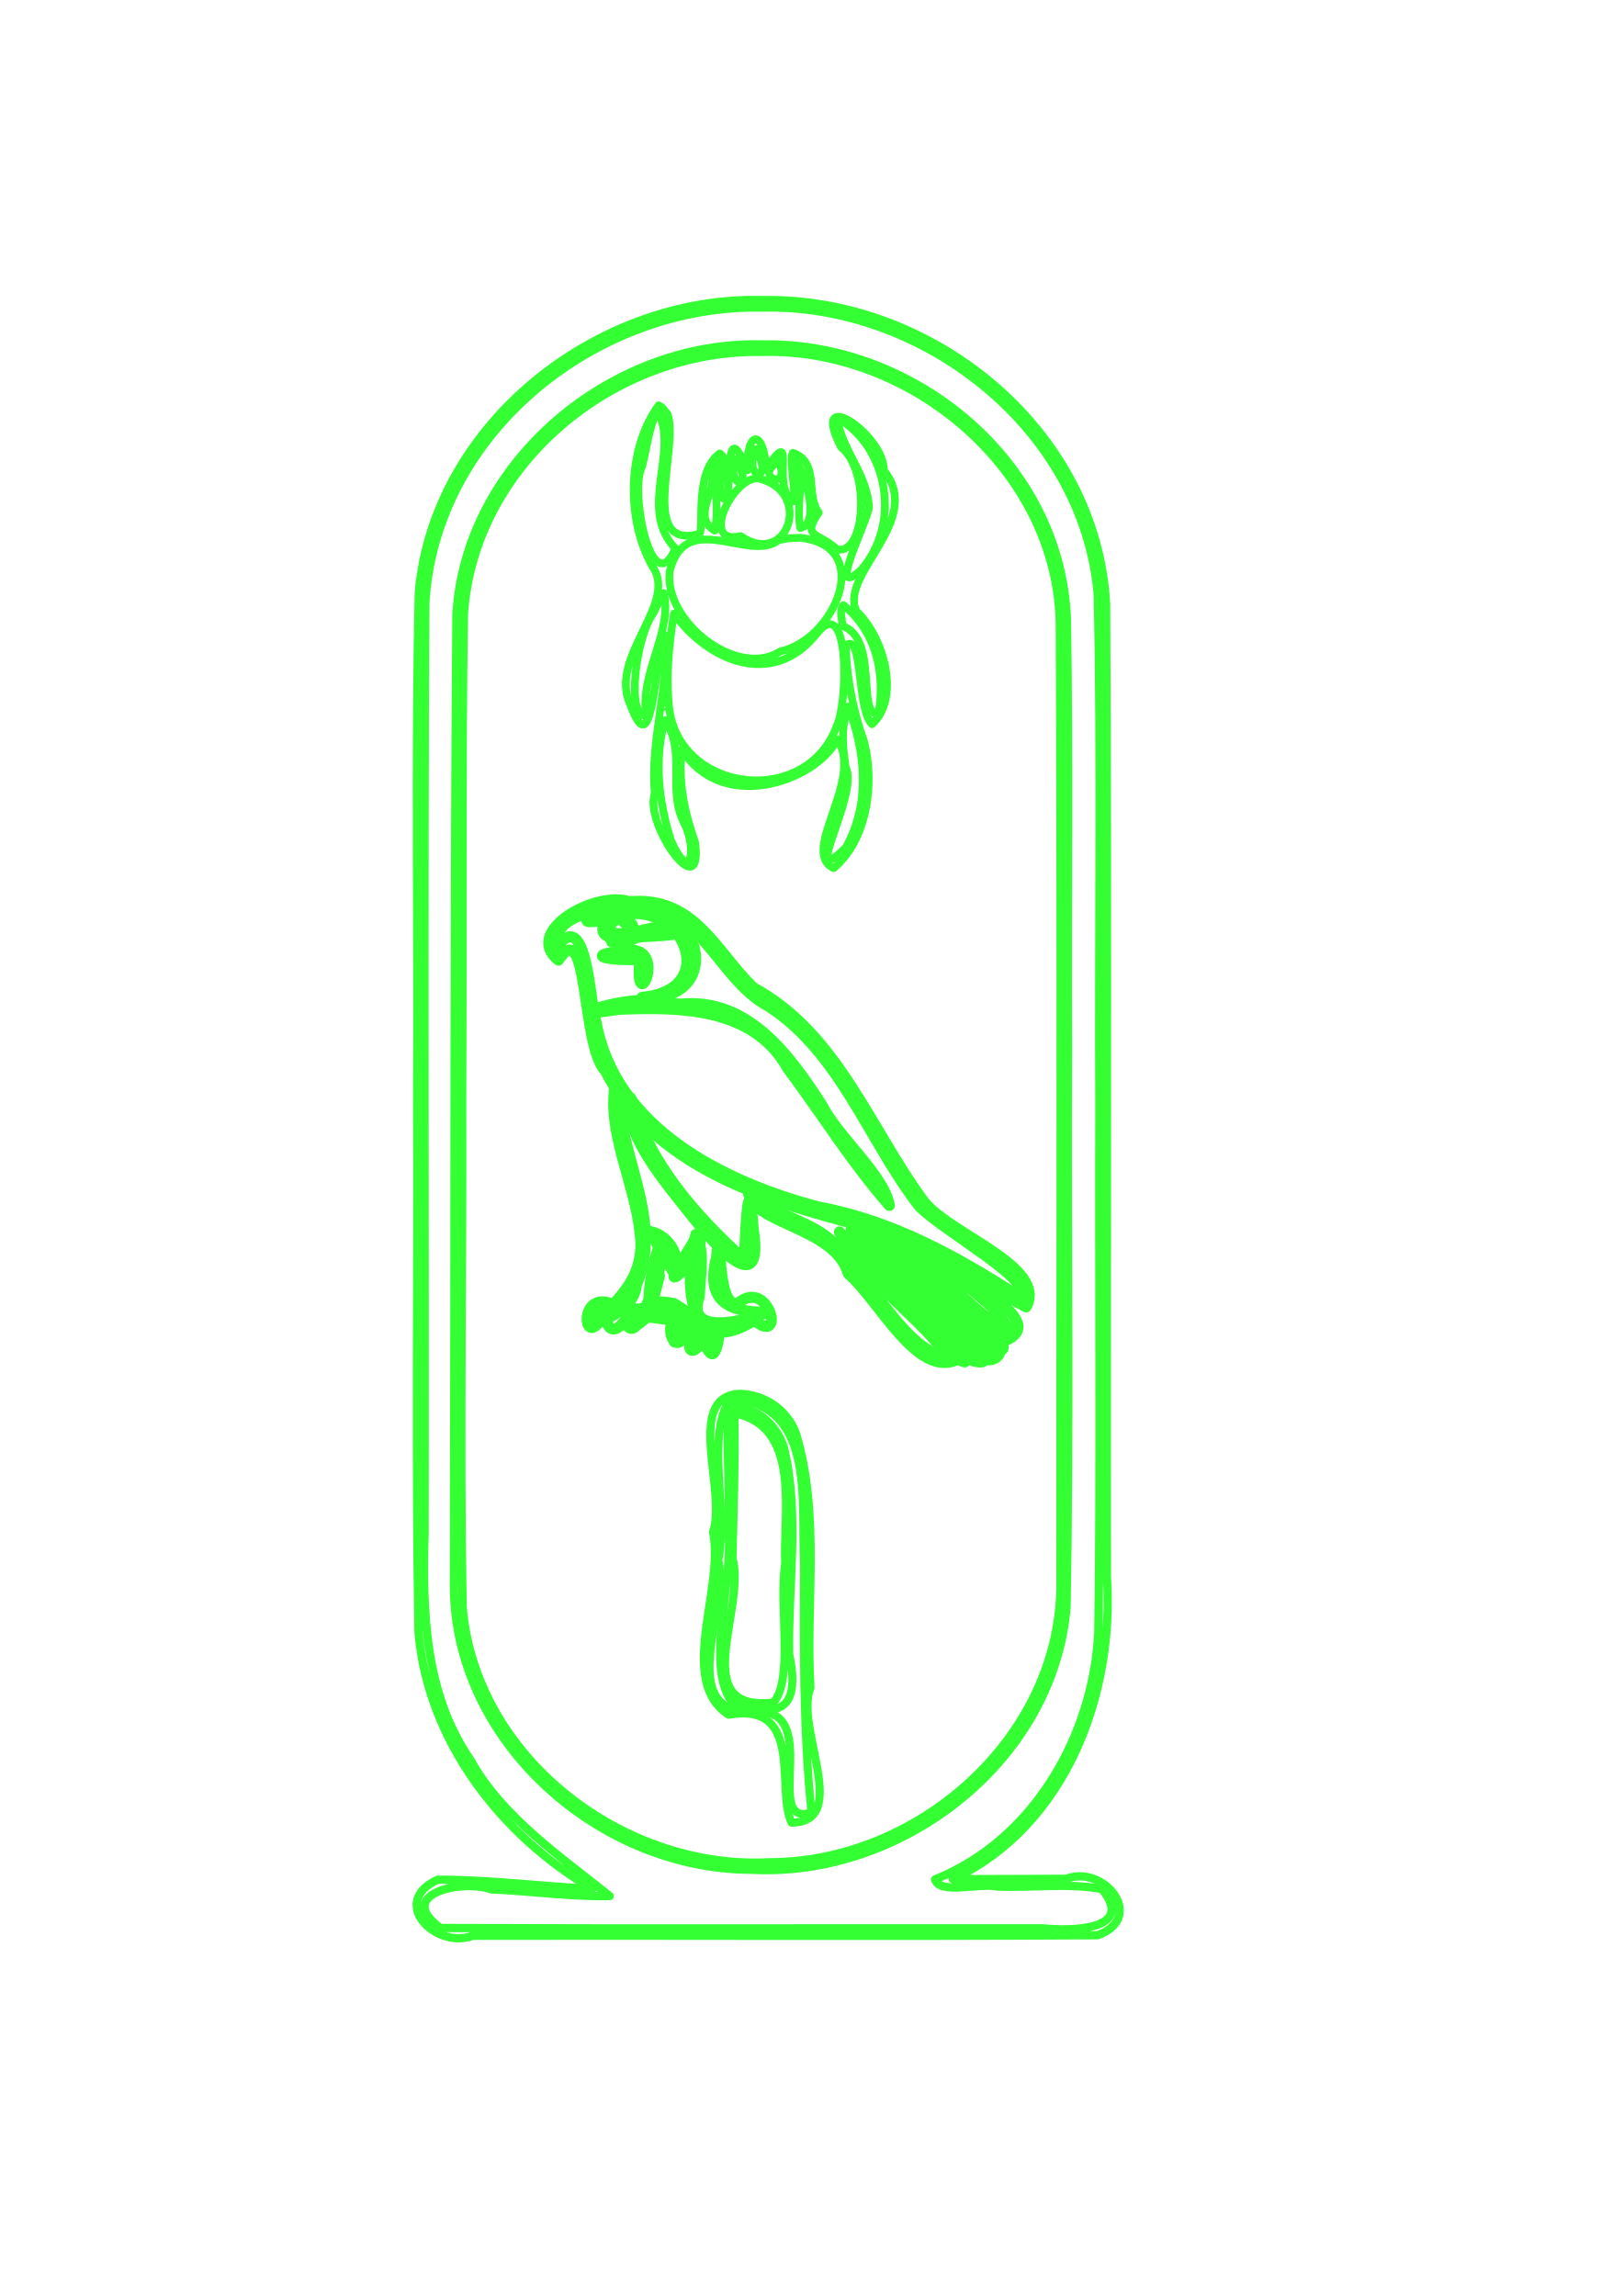
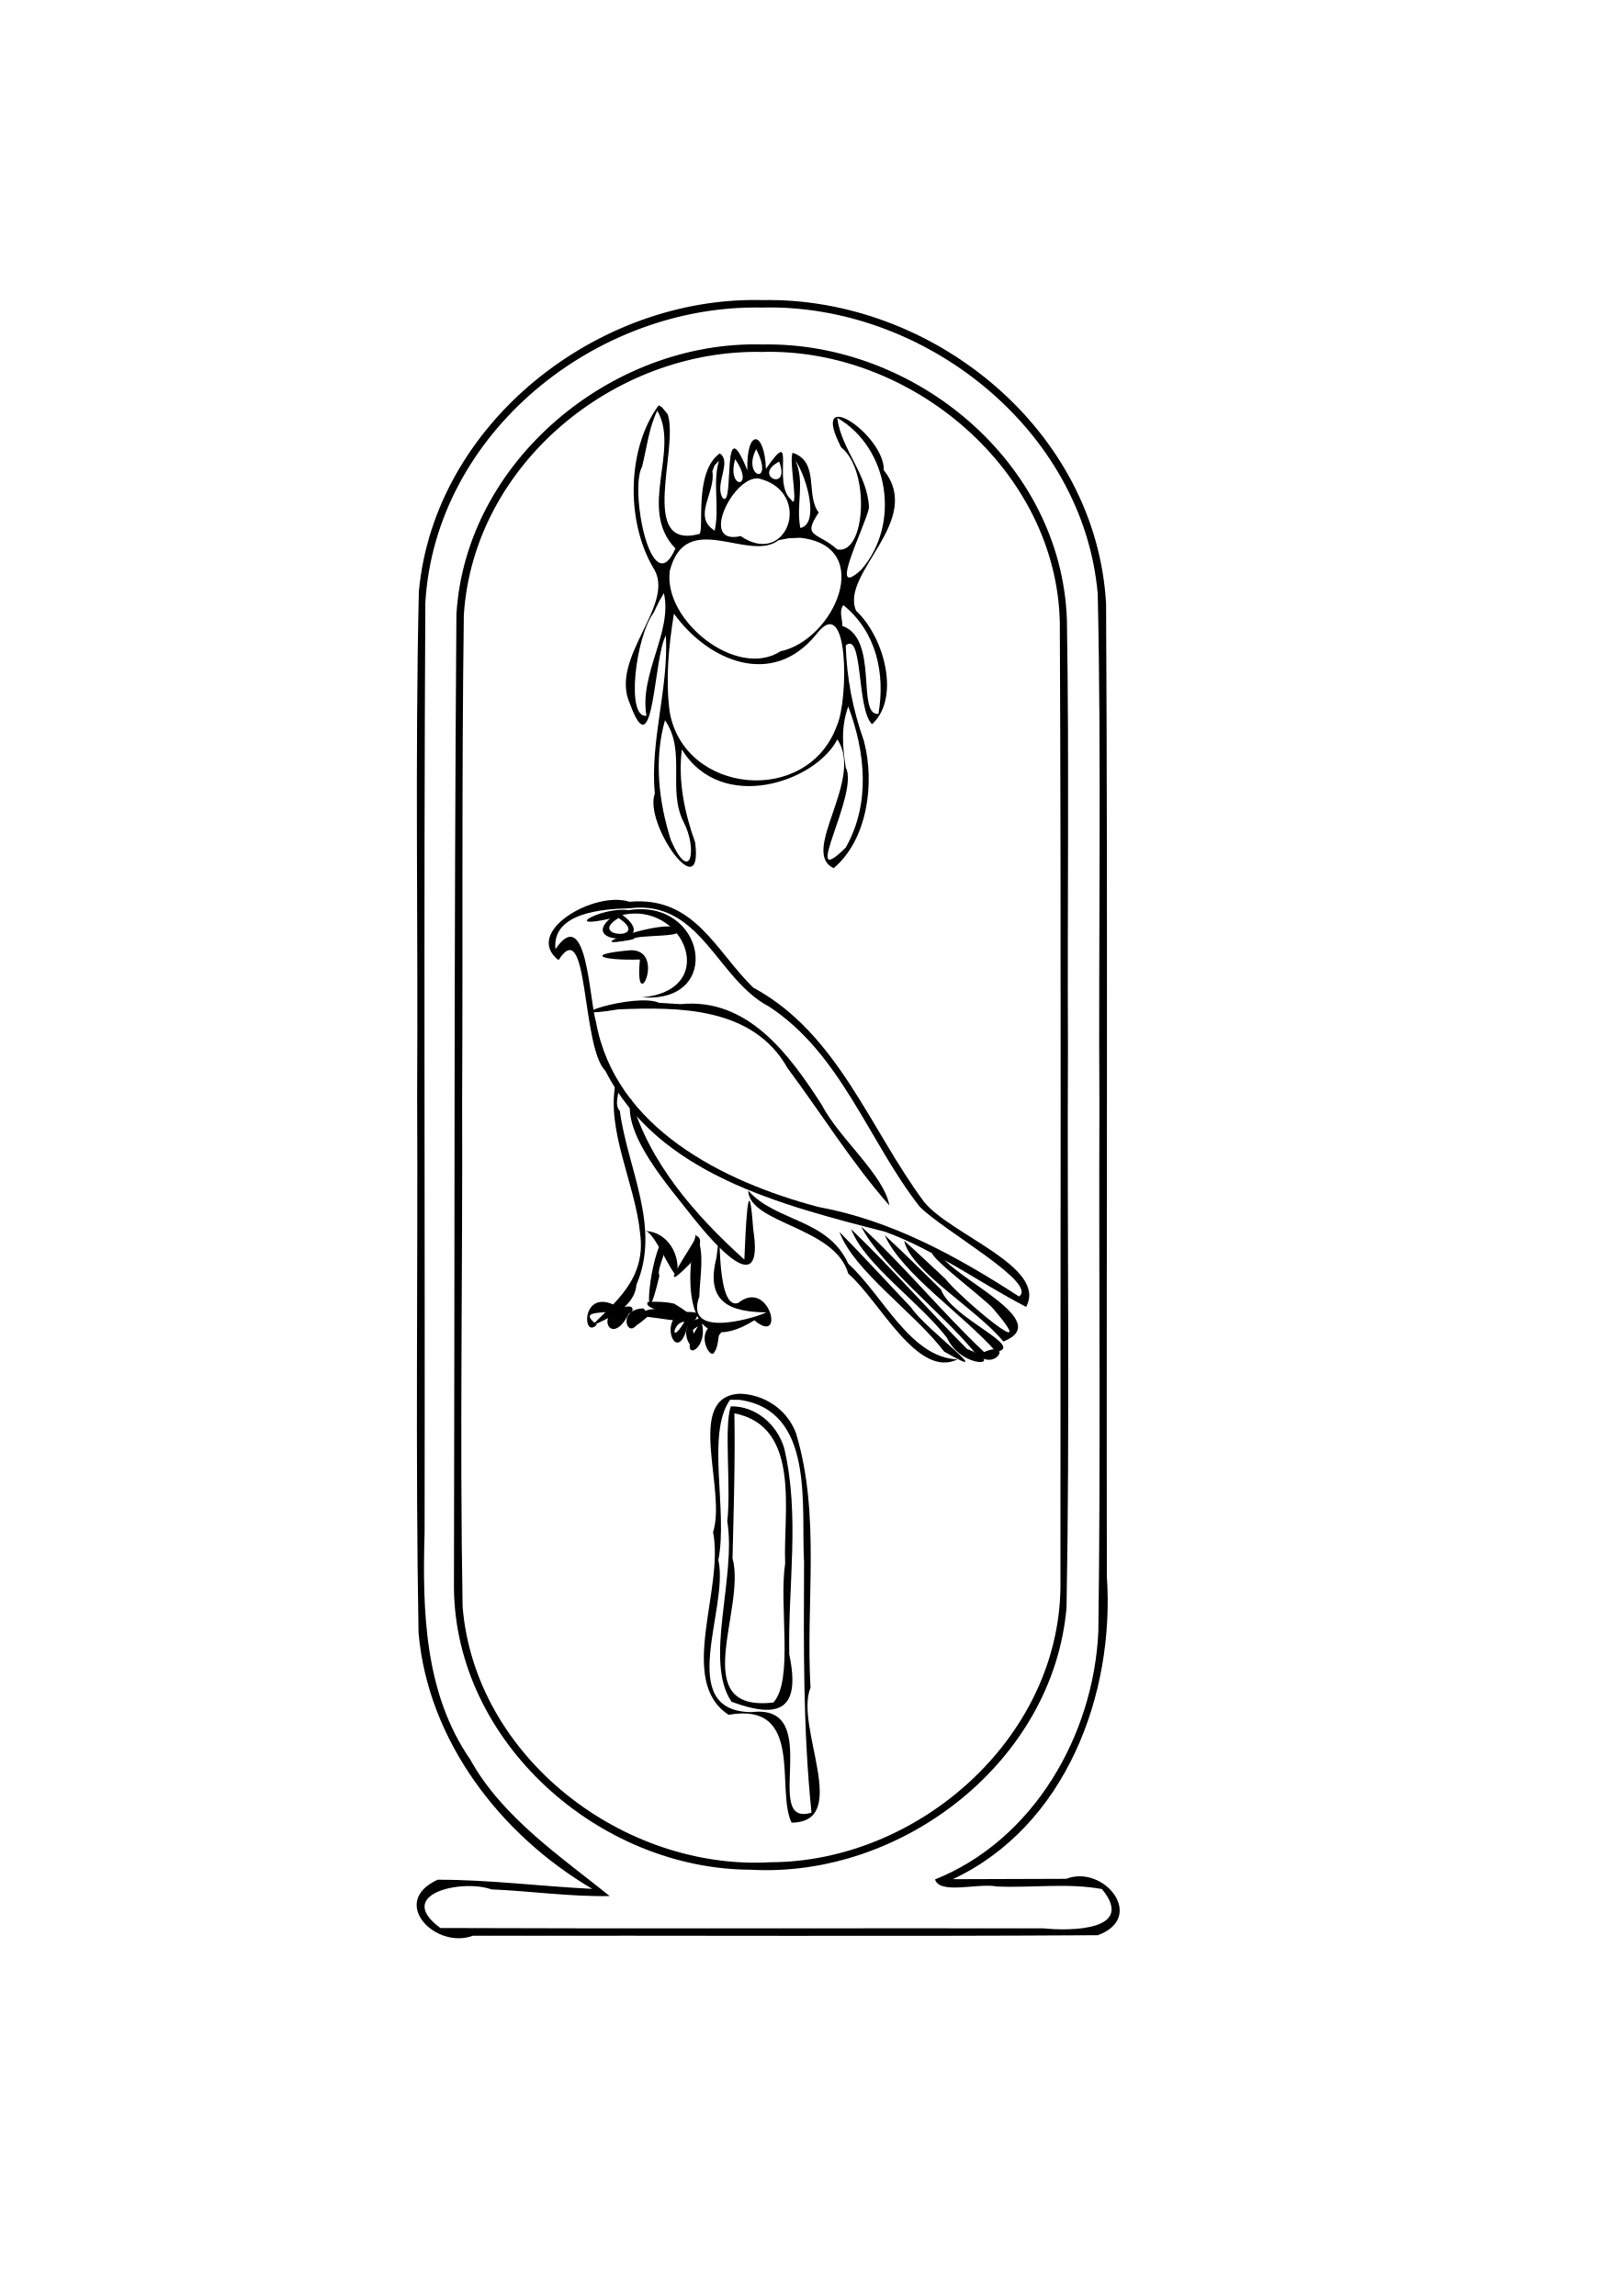
<svg xmlns="http://www.w3.org/2000/svg" width="210mm" height="297mm" viewBox="0 0 210 297" version="1.1" id="svg1" xml:space="preserve">
  <defs id="defs1" />
  <g id="layer2" transform="translate(1.870887,-8.231901)">
    <g id="g2" transform="matrix(1.06992,0,0,1.06992,-10.80841,-4.280009)">
-       <path style="baseline-shift:baseline;display:inline;overflow:visible;opacity:1;vector-effect:none;stroke-linecap:square;stroke-linejoin:round;enable-background:accumulate;stop-color:#000000;stop-opacity:1;fill:none;stroke:#33ff33;stroke-width:1" d="M 100.471,53.34 C 82.277,52.857 64.637,67.456 63.526,85.967 63.229,125.201 63.328,164.446 63.227,203.683 c 0.179,18.715 17.588,34.011 35.878,34.063 18.279,1.034 36.587,-13.074 38.174,-31.715 0.411,-22.557 0.062,-45.139 0.172,-67.706 -0.083,-17.199 0.156,-34.63 -0.127,-51.685 C 136.666,67.646 119.016,52.985 100.471,53.34 Z m 0,0.902 c 18.053,-0.511 35.671,14.323 35.996,32.818 0.179,38.74 0.062,77.743 0.075,116.583 -0.24,18.251 -17.21,33.152 -35.059,33.201 -17.803,1.008 -35.719,-12.702 -37.209,-30.896 -0.356,-20.374 0.019,-40.77 -0.057,-61.152 0.101,-19.586 -0.061,-39.18 0.206,-58.762 C 65.592,67.84 82.617,53.888 100.471,54.242 Z" id="path5" />
-       <path style="baseline-shift:baseline;display:inline;overflow:visible;opacity:1;vector-effect:none;stroke-linecap:square;stroke-linejoin:round;enable-background:accumulate;stop-color:#000000;stop-opacity:1;fill:none;stroke:#33ff33;stroke-width:1" d="m 100.463,47.975 c -19.937,-0.489 -39.617,14.938 -41.478,35.25 -0.467,20.234 -0.081,40.497 -0.207,60.743 0.106,21.696 -0.216,43.405 0.168,65.092 1.116,13.076 9.911,24.487 21.002,31.001 -6.228,-0.3 -12.472,-1.117 -18.69,-1.104 -5.897,2.694 -0.276,8.449 4.241,6.776 25.165,-0.044 50.501,0.089 75.559,-0.066 5.893,-2.172 0.742,-8.585 -3.819,-6.82 -4.569,0.015 -9.138,0.03 -13.707,0.045 13.628,-6.387 19.6,-22.321 18.619,-36.62 -0.061,-39.185 0.123,-78.375 -0.093,-117.556 -1.157,-21.097 -20.993,-37.152 -41.594,-36.74 z m 0,0.902 c 19.56,-0.494 38.846,14.679 40.586,34.619 0.459,20.654 0.079,41.336 0.203,62.002 -0.079,21.149 0.163,42.305 -0.128,63.449 -0.572,12.528 -7.809,25.185 -19.741,29.974 0.577,1.867 5.219,0.403 7.465,0.853 4.227,0.186 8.56,-0.452 12.712,0.31 4.136,5.035 -3.79,5.097 -7.094,4.749 -24.292,-0.027 -48.586,0.053 -72.876,-0.04 -5.63,-4.129 2.599,-5.936 6.162,-4.671 4.757,0.207 9.594,0.901 14.303,0.81 -5.661,-4.582 -12.984,-9.485 -16.84,-16.48 -5.579,-8.068 -5.804,-18.049 -5.536,-27.471 0.06,-37.466 -0.12,-74.937 0.09,-112.399 1.199,-20.55 20.656,-36.105 40.695,-35.705 z" id="path8" />
+       <path style="baseline-shift:baseline;display:inline;overflow:visible;opacity:1;vector-effect:none;stroke-linecap:square;stroke-linejoin:round;enable-background:accumulate;stop-color:#000000;stop-opacity:1" d="M 100.471,53.34 C 82.277,52.857 64.637,67.456 63.526,85.967 63.229,125.201 63.328,164.446 63.227,203.683 c 0.179,18.715 17.588,34.011 35.878,34.063 18.279,1.034 36.587,-13.074 38.174,-31.715 0.411,-22.557 0.062,-45.139 0.172,-67.706 -0.083,-17.199 0.156,-34.63 -0.127,-51.685 C 136.666,67.646 119.016,52.985 100.471,53.34 Z m 0,0.902 c 18.053,-0.511 35.671,14.323 35.996,32.818 0.179,38.74 0.062,77.743 0.075,116.583 -0.24,18.251 -17.21,33.152 -35.059,33.201 -17.803,1.008 -35.719,-12.702 -37.209,-30.896 -0.356,-20.374 0.019,-40.77 -0.057,-61.152 0.101,-19.586 -0.061,-39.18 0.206,-58.762 C 65.592,67.84 82.617,53.888 100.471,54.242 Z" id="path5" />
+       <path style="baseline-shift:baseline;display:inline;overflow:visible;opacity:1;vector-effect:none;stroke-linecap:square;stroke-linejoin:round;enable-background:accumulate;stop-color:#000000;stop-opacity:1" d="m 100.463,47.975 c -19.937,-0.489 -39.617,14.938 -41.478,35.25 -0.467,20.234 -0.081,40.497 -0.207,60.743 0.106,21.696 -0.216,43.405 0.168,65.092 1.116,13.076 9.911,24.487 21.002,31.001 -6.228,-0.3 -12.472,-1.117 -18.69,-1.104 -5.897,2.694 -0.276,8.449 4.241,6.776 25.165,-0.044 50.501,0.089 75.559,-0.066 5.893,-2.172 0.742,-8.585 -3.819,-6.82 -4.569,0.015 -9.138,0.03 -13.707,0.045 13.628,-6.387 19.6,-22.321 18.619,-36.62 -0.061,-39.185 0.123,-78.375 -0.093,-117.556 -1.157,-21.097 -20.993,-37.152 -41.594,-36.74 z m 0,0.902 c 19.56,-0.494 38.846,14.679 40.586,34.619 0.459,20.654 0.079,41.336 0.203,62.002 -0.079,21.149 0.163,42.305 -0.128,63.449 -0.572,12.528 -7.809,25.185 -19.741,29.974 0.577,1.867 5.219,0.403 7.465,0.853 4.227,0.186 8.56,-0.452 12.712,0.31 4.136,5.035 -3.79,5.097 -7.094,4.749 -24.292,-0.027 -48.586,0.053 -72.876,-0.04 -5.63,-4.129 2.599,-5.936 6.162,-4.671 4.757,0.207 9.594,0.901 14.303,0.81 -5.661,-4.582 -12.984,-9.485 -16.84,-16.48 -5.579,-8.068 -5.804,-18.049 -5.536,-27.471 0.06,-37.466 -0.12,-74.937 0.09,-112.399 1.199,-20.55 20.656,-36.105 40.695,-35.705 z" id="path8" />
    </g>
    <g id="g35" transform="rotate(90,117.889,122.8905)" style="stroke-width:0.7;stroke-dasharray:none">
      <g id="g41" style="stroke-width:0.7;stroke-dasharray:none" />
      <g id="g1" transform="rotate(-90,115.6928,171.2861)" style="stroke-width:0.7;stroke-dasharray:none">
-         <path style="baseline-shift:baseline;display:inline;overflow:visible;opacity:1;vector-effect:none;stroke-linecap:round;stroke-linejoin:round;paint-order:stroke fill markers;enable-background:accumulate;stop-color:#000000;stop-opacity:1;fill:none;stroke:#33ff33;stroke-width:1" d="m 129.516,111.254 c -4.016,5.448 -4.311,14.74 -0.76,20.916 3.255,4.749 -5.756,11.641 -2.933,17.742 3.115,8.574 3.015,-6.199 4.631,-8.889 0.355,6.956 -2.063,13.53 -1.438,20.47 -1.447,3.853 6.285,14.772 5.222,6.319 -1.386,-3.908 -2.222,-7.889 -1.725,-12.047 5.121,8.368 17.293,4.208 20.109,-1.295 3.529,5.183 -4.922,14.594 -0.465,16.651 4.303,-3.633 5.379,-10.889 3.9,-16.467 -1.435,-4.065 -2.21,-8.055 -2.347,-12.341 2.273,-1.863 1.383,8.266 3.404,10.189 3.662,-3.31 1.659,-11.173 -2.061,-14.674 -2.118,-4.86 8.836,-11.621 3.585,-18.175 0.107,-4.584 -9.816,-11.289 -5.514,-2.957 3.757,2.945 3.205,13.908 -0.508,13.205 -2.548,-2.308 -4.625,-1.479 -2.396,-4.782 -1.752,-2.239 0.159,-6.525 -3.361,-7.725 -0.576,0.827 0.908,7.837 -0.258,6.013 -2.447,-2.115 0.866,-9.828 -3.211,-3.929 -0.182,-5.029 -2.546,-5.257 -2.406,0.182 -3.411,-8.496 -1.609,5.031 -3.17,3.602 -1.16,-1.784 1.24,-4.66 -0.394,-5.788 -3.352,2.383 -2.002,9.719 -2.619,10.412 -8.016,2.174 -2.623,-11.05 -4.119,-15.482 l -0.734,-0.895 -0.43,-0.256 z m -0.178,0.688 c 2.957,5.118 -2.597,12.741 2.346,17.83 -3.099,7.132 -5.982,-7.617 -4.315,-10.574 0.598,-2.374 0.894,-5.107 1.97,-7.256 z m 23.275,0.93 c 6.725,3.909 8.244,13.801 3.07,19.687 -4.418,4.003 0.488,-5.486 1.033,-8.025 -0.116,-4.293 -3.602,-7.582 -4.104,-11.662 z m -10.48,4.053 c 2.459,4.874 -1.919,3.646 0,0 z m -2.725,1.295 c 2.699,3.881 -1.158,4.029 0,0 z m 7.783,0.146 c 1.527,2.234 3.144,8.255 0.645,8.756 -0.584,-3.092 0.64,-5.911 -0.645,-8.756 z m -9.873,0.053 c -0.865,2.853 0.105,5.992 -0.556,9.047 -2.952,-1.83 0.174,-4.942 -0.302,-7.695 l 0.287,-0.753 0.573,-0.599 z m 7.783,0.117 c 1.546,4.041 -3.577,1.858 0,0 z m -2.527,2.207 c 6.955,1.817 3.615,11.589 -2.456,7.425 -5.544,1.295 -0.772,-8.112 2.456,-7.425 z m 5.236,7.645 c 9.848,1.074 4.364,13.254 -2.531,14.68 -5.648,3.661 -15.211,-3.986 -14.321,-10.414 2.097,-8.119 10.239,-0.98 14.075,-3.958 l 1.316,-0.249 1.461,-0.059 z m -17.615,7.162 c 1.131,5.023 -3.195,10.405 -2.262,15.863 -2.683,0.352 -1.395,-10.168 0.907,-13.281 l 0.749,-1.545 0.605,-1.037 z m 23.217,1.553 c 4.266,3.468 5.428,8.841 4.529,14.063 -2.896,0.283 0.112,-9.73 -4.674,-11.381 0.056,-0.739 -0.484,-1.97 0.145,-2.682 z m -21.922,1.098 c 4.449,6.166 12.735,9.673 18.395,2.695 4.315,-5.668 4.159,8.491 2.707,11.729 -3.769,10.548 -19.82,8.969 -21.657,-1.749 -0.549,-4.213 -0.116,-8.503 0.555,-12.675 z m -1.367,12.004 c 0.049,0.205 -0.022,0.019 0,0 z m 23.914,0.006 c 2.214,5.902 2.904,12.53 -0.326,18.256 -6.108,6.008 1.813,-7.016 0.003,-10.359 -0.423,-2.748 -0.631,-5.251 0.323,-7.896 z m -23.703,1.783 c 2.784,4.022 0.275,8.959 2.417,13.187 1.799,3.414 0.924,8.191 -1.651,2.332 -1.574,-4.962 -2.213,-10.447 -0.766,-15.519 z" id="path1" />
+         <path style="baseline-shift:baseline;display:inline;overflow:visible;opacity:1;vector-effect:none;stroke-linecap:round;stroke-linejoin:round;paint-order:stroke fill markers;enable-background:accumulate;stop-color:#000000;stop-opacity:1" d="m 129.516,111.254 c -4.016,5.448 -4.311,14.74 -0.76,20.916 3.255,4.749 -5.756,11.641 -2.933,17.742 3.115,8.574 3.015,-6.199 4.631,-8.889 0.355,6.956 -2.063,13.53 -1.438,20.47 -1.447,3.853 6.285,14.772 5.222,6.319 -1.386,-3.908 -2.222,-7.889 -1.725,-12.047 5.121,8.368 17.293,4.208 20.109,-1.295 3.529,5.183 -4.922,14.594 -0.465,16.651 4.303,-3.633 5.379,-10.889 3.9,-16.467 -1.435,-4.065 -2.21,-8.055 -2.347,-12.341 2.273,-1.863 1.383,8.266 3.404,10.189 3.662,-3.31 1.659,-11.173 -2.061,-14.674 -2.118,-4.86 8.836,-11.621 3.585,-18.175 0.107,-4.584 -9.816,-11.289 -5.514,-2.957 3.757,2.945 3.205,13.908 -0.508,13.205 -2.548,-2.308 -4.625,-1.479 -2.396,-4.782 -1.752,-2.239 0.159,-6.525 -3.361,-7.725 -0.576,0.827 0.908,7.837 -0.258,6.013 -2.447,-2.115 0.866,-9.828 -3.211,-3.929 -0.182,-5.029 -2.546,-5.257 -2.406,0.182 -3.411,-8.496 -1.609,5.031 -3.17,3.602 -1.16,-1.784 1.24,-4.66 -0.394,-5.788 -3.352,2.383 -2.002,9.719 -2.619,10.412 -8.016,2.174 -2.623,-11.05 -4.119,-15.482 l -0.734,-0.895 -0.43,-0.256 z m -0.178,0.688 c 2.957,5.118 -2.597,12.741 2.346,17.83 -3.099,7.132 -5.982,-7.617 -4.315,-10.574 0.598,-2.374 0.894,-5.107 1.97,-7.256 z m 23.275,0.93 c 6.725,3.909 8.244,13.801 3.07,19.687 -4.418,4.003 0.488,-5.486 1.033,-8.025 -0.116,-4.293 -3.602,-7.582 -4.104,-11.662 z m -10.48,4.053 c 2.459,4.874 -1.919,3.646 0,0 z m -2.725,1.295 c 2.699,3.881 -1.158,4.029 0,0 z m 7.783,0.146 c 1.527,2.234 3.144,8.255 0.645,8.756 -0.584,-3.092 0.64,-5.911 -0.645,-8.756 z m -9.873,0.053 c -0.865,2.853 0.105,5.992 -0.556,9.047 -2.952,-1.83 0.174,-4.942 -0.302,-7.695 l 0.287,-0.753 0.573,-0.599 z m 7.783,0.117 c 1.546,4.041 -3.577,1.858 0,0 z m -2.527,2.207 c 6.955,1.817 3.615,11.589 -2.456,7.425 -5.544,1.295 -0.772,-8.112 2.456,-7.425 z m 5.236,7.645 c 9.848,1.074 4.364,13.254 -2.531,14.68 -5.648,3.661 -15.211,-3.986 -14.321,-10.414 2.097,-8.119 10.239,-0.98 14.075,-3.958 l 1.316,-0.249 1.461,-0.059 z m -17.615,7.162 c 1.131,5.023 -3.195,10.405 -2.262,15.863 -2.683,0.352 -1.395,-10.168 0.907,-13.281 l 0.749,-1.545 0.605,-1.037 z m 23.217,1.553 c 4.266,3.468 5.428,8.841 4.529,14.063 -2.896,0.283 0.112,-9.73 -4.674,-11.381 0.056,-0.739 -0.484,-1.97 0.145,-2.682 z m -21.922,1.098 c 4.449,6.166 12.735,9.673 18.395,2.695 4.315,-5.668 4.159,8.491 2.707,11.729 -3.769,10.548 -19.82,8.969 -21.657,-1.749 -0.549,-4.213 -0.116,-8.503 0.555,-12.675 z m -1.367,12.004 c 0.049,0.205 -0.022,0.019 0,0 z m 23.914,0.006 c 2.214,5.902 2.904,12.53 -0.326,18.256 -6.108,6.008 1.813,-7.016 0.003,-10.359 -0.423,-2.748 -0.631,-5.251 0.323,-7.896 z m -23.703,1.783 c 2.784,4.022 0.275,8.959 2.417,13.187 1.799,3.414 0.924,8.191 -1.651,2.332 -1.574,-4.962 -2.213,-10.447 -0.766,-15.519 z" id="path1" />
      </g>
    </g>
    <g id="g34" transform="matrix(1.098056,0,0,1.098056,-16.30626,10.05209)" style="stroke-width:1.3;stroke-dasharray:none">
-       <path style="baseline-shift:baseline;display:inline;overflow:visible;opacity:1;stroke-width:1.3;stroke-linecap:square;stroke-linejoin:round;stroke-dasharray:none;paint-order:stroke fill markers;enable-background:accumulate;stop-color:#000000;stop-opacity:1;fill:none;stroke:#33ff33" d="m 87.453,127.719 c -1.031,4.243 4.397,10.292 7.396,14.146 2.442,3.058 8.375,9.9 7.012,1.259 -0.567,-7.932 -0.91,0.377 -1.041,3.606 -5.738,-5.181 -11.238,-11.41 -13.367,-19.012 z" id="path3" />
-       <path style="baseline-shift:baseline;display:inline;overflow:visible;opacity:1;stroke-width:1.3;stroke-linecap:square;stroke-linejoin:round;stroke-dasharray:none;paint-order:stroke fill markers;enable-background:accumulate;stop-color:#000000;stop-opacity:1;fill:none;stroke:#33ff33" d="m 101.268,138.598 c 0.166,3.938 10.2,4.219 11.791,9.781 3.726,3.236 8.125,12.409 12.873,10.106 -5.572,-0.191 -8.793,-7.561 -12.866,-11.267 -2.458,-5.348 -8.519,-4.917 -11.798,-8.62 z" id="path4" />
-       <path style="baseline-shift:baseline;display:inline;overflow:visible;opacity:1;stroke-width:1.3;stroke-linecap:square;stroke-linejoin:round;stroke-dasharray:none;paint-order:stroke fill markers;enable-background:accumulate;stop-color:#000000;stop-opacity:1;fill:none;stroke:#33ff33" d="m 112.02,143.467 c 1.7,4.607 8.78,9.459 12.334,14.097 6.817,3.934 -2.274,-2.683 -3.873,-5.172 -2.82,-2.975 -5.588,-6 -8.461,-8.924 z" id="path6" />
-       <path style="baseline-shift:baseline;display:inline;overflow:visible;opacity:1;stroke-width:1.3;stroke-linecap:square;stroke-linejoin:round;stroke-dasharray:none;paint-order:stroke fill markers;enable-background:accumulate;stop-color:#000000;stop-opacity:1;fill:none;stroke:#33ff33" d="m 113.396,143.141 c 1.581,4.165 8.002,8.527 11.293,12.803 1.759,3.804 7.34,3.334 2.341,1.296 -4.61,-4.636 -8.919,-9.57 -13.634,-14.1 z" id="path7" />
-       <path style="baseline-shift:baseline;display:inline;overflow:visible;opacity:1;stroke-width:1.3;stroke-linecap:square;stroke-linejoin:round;stroke-dasharray:none;paint-order:stroke fill markers;enable-background:accumulate;stop-color:#000000;stop-opacity:1;fill:none;stroke:#33ff33" d="m 114.574,142.826 c 2.464,4.739 9.342,9.969 13.376,14.832 2.414,2.582 4.587,-1.535 1.109,-0.038 -5.021,-4.736 -9.383,-10.136 -14.484,-14.795 z" id="path9" />
-       <path style="baseline-shift:baseline;display:inline;overflow:visible;opacity:1;stroke-width:1.3;stroke-linecap:square;stroke-linejoin:round;stroke-dasharray:none;paint-order:stroke fill markers;enable-background:accumulate;stop-color:#000000;stop-opacity:1;fill:none;stroke:#33ff33" d="m 117.352,143.852 c 2.036,4.558 9.156,9.267 13.127,13.744 3.564,-0.615 -5.24,-3.91 -6.496,-7.336 -2.2,-2.146 -4.369,-4.326 -6.631,-6.408 z" id="path10" />
-       <path style="baseline-shift:baseline;display:inline;overflow:visible;opacity:1;stroke-width:1.3;stroke-linecap:round;stroke-linejoin:round;stroke-dasharray:none;paint-order:stroke fill markers;enable-background:accumulate;stop-color:#000000;stop-opacity:1;fill:none;stroke:#33ff33" d="m 119.641,144.506 c 0.76,3.556 8.58,8.072 11.686,11.871 6.165,-2.434 -6.031,-7.436 -7.624,-10.501 -3.442,-1.071 5.316,5.265 6.507,6.726 5.858,6.897 -4.009,-1.404 -5.711,-3.606 -1.621,-1.494 -3.206,-3.031 -4.858,-4.49 z" id="path12" />
-       <path style="baseline-shift:baseline;display:inline;overflow:visible;opacity:1;stroke-width:1.3;stroke-linecap:round;stroke-linejoin:round;stroke-dasharray:none;paint-order:stroke fill markers;enable-background:accumulate;stop-color:#000000;stop-opacity:1;fill:none;stroke:#33ff33" d="m 87.18,105.566 c -2.925,-0.461 -8.259,2.384 -1.988,0.955 8.055,-3.214 13.354,8.433 3.578,9.311 9.719,0.737 7.448,-11.719 -1.59,-10.266 z" id="path13" />
-       <path style="baseline-shift:baseline;display:inline;overflow:visible;opacity:1;stroke-width:1.3;stroke-linecap:round;stroke-linejoin:round;stroke-dasharray:none;paint-order:stroke fill markers;enable-background:accumulate;stop-color:#000000;stop-opacity:1;fill:none;stroke:#33ff33" d="m 86.002,105.811 c -6.393,4.098 6.253,4.133 0,0 z m 0,0.676 c 3.977,2.656 -3.84,2.32 0,0 z" id="path14" />
-       <path style="baseline-shift:baseline;display:inline;overflow:visible;opacity:1;stroke-width:1.3;stroke-linecap:round;stroke-linejoin:round;stroke-dasharray:none;paint-order:stroke fill markers;enable-background:accumulate;stop-color:#000000;stop-opacity:1;fill:none;stroke:#33ff33" d="m 92.426,107.553 c -2.146,-0.612 -11.782,2.825 -4.711,1.445 0.205,-0.661 7.494,-0.057 4.711,-1.445 z" id="path15" />
-       <path style="baseline-shift:baseline;display:inline;overflow:visible;opacity:1;stroke-width:1.3;stroke-linecap:round;stroke-linejoin:round;stroke-dasharray:none;paint-order:stroke fill markers;enable-background:accumulate;stop-color:#000000;stop-opacity:1;fill:none;stroke:#33ff33" d="m 87.281,104.572 c -4.082,-1.332 -12.579,3.541 -8.354,6.881 3.6,-5.581 2.654,10.176 5.536,13.06 6.237,12.218 20.783,15.796 32.968,18.948 5.891,2.155 11.048,5.971 16.576,8.84 2.56,-4.725 -8.954,-8.504 -12.051,-12.412 -6.366,-8.591 -10.152,-19.836 -20.081,-25.196 -4.448,-4.3 -6.892,-10.811 -14.595,-10.121 z m -0.012,0.77 c 8.42,-1.063 10.285,8.349 16.45,11.575 8.489,5.54 11.724,15.845 17.726,23.549 2.805,2.873 14.041,9.038 11.724,10.606 -7.328,-4.743 -14.995,-8.962 -23.657,-10.553 -11.127,-2.943 -23.91,-9.283 -26.166,-21.786 -0.808,-2.636 -1.061,-14.012 -4.773,-8.584 -0.452,-4.34 5.704,-4.728 8.697,-4.806 z" id="path16" />
-       <path style="baseline-shift:baseline;display:inline;overflow:visible;opacity:1;stroke-width:1.3;stroke-linecap:round;stroke-linejoin:round;stroke-dasharray:none;paint-order:stroke fill markers;enable-background:accumulate;stop-color:#000000;stop-opacity:1;fill:none;stroke:#33ff33" d="m 90.773,116.477 c -2.854,-1.258 -13.086,2.154 -4.793,0.772 7.251,-0.299 15.89,-0.261 19.938,6.938 4.001,5.366 7.576,11.155 11.983,16.163 -0.644,-3.624 -5.935,-7.908 -7.973,-11.864 -3.791,-5.892 -8.703,-12.646 -16.616,-11.851 l -1.26,-0.088 -1.279,-0.069 z" id="path17" />
-       <path style="baseline-shift:baseline;display:inline;overflow:visible;opacity:1;stroke-width:1.3;stroke-linecap:round;stroke-linejoin:round;stroke-dasharray:none;paint-order:stroke fill markers;enable-background:accumulate;stop-color:#000000;stop-opacity:1;fill:none;stroke:#33ff33" d="m 87.496,110.277 c -5.753,0.49 -3.379,1.239 1.025,1.1 -0.704,6.997 3.159,-1.054 -1.025,-1.1 z" id="path18" />
-       <path style="baseline-shift:baseline;display:inline;overflow:visible;opacity:1;stroke-width:1.3;stroke-linecap:round;stroke-linejoin:round;stroke-dasharray:none;paint-order:stroke fill markers;enable-background:accumulate;stop-color:#000000;stop-opacity:1;fill:none;stroke:#33ff33" d="m 85.682,125.799 c -1.205,5.633 2.298,11.982 2.867,17.893 0.721,5.417 -3.167,8.208 -5.76,10.881 0.857,-0.503 5.087,-1.826 5.315,-4.879 2.928,-6.791 -1.046,-13.689 -1.949,-20.471 -0.964,-0.984 0.553,-3.167 -0.474,-3.424 z" id="path19" />
-       <path style="baseline-shift:baseline;display:inline;overflow:visible;opacity:1;stroke-width:1.3;stroke-linecap:round;stroke-linejoin:round;stroke-dasharray:none;paint-order:stroke fill markers;enable-background:accumulate;stop-color:#000000;stop-opacity:1;fill:none;stroke:#33ff33" d="m 89.189,143.354 c 1.088,0.298 2.726,4.448 3.668,5.324 0.514,-2.395 -1.001,-5.176 -3.668,-5.324 z" id="path21" />
-       <path style="baseline-shift:baseline;display:inline;overflow:visible;opacity:1;stroke-width:1.3;stroke-linecap:round;stroke-linejoin:round;stroke-dasharray:none;paint-order:stroke fill markers;enable-background:accumulate;stop-color:#000000;stop-opacity:1;fill:none;stroke:#33ff33" d="m 95.227,143.947 c -1.011,1.919 -5.1,7.651 -0.7,3.151 0.266,-0.692 1.772,-2.608 0.7,-3.151 z" id="path22" />
-       <path style="baseline-shift:baseline;display:inline;overflow:visible;opacity:1;stroke-width:1.3;stroke-linecap:round;stroke-linejoin:round;stroke-dasharray:none;paint-order:stroke fill markers;enable-background:accumulate;stop-color:#000000;stop-opacity:1;fill:none;stroke:#33ff33" d="m 91.107,144.545 c -1.657,2.801 -2.245,12.433 -0.294,4.091 -0.427,-0.961 1.402,-3.428 0.294,-4.091 z" id="path23" />
-       <path style="baseline-shift:baseline;display:inline;overflow:visible;opacity:1;stroke-width:1.3;stroke-linecap:round;stroke-linejoin:round;stroke-dasharray:none;paint-order:stroke fill markers;enable-background:accumulate;stop-color:#000000;stop-opacity:1;fill:none;stroke:#33ff33" d="m 95.104,143.768 c -1.311,5.02 -1.362,15.237 6.893,10.111 3.699,3.114 1.794,-5.005 -1.887,-2.052 -3.016,1.088 -1.768,-12.503 -2.578,-5.312 -1.371,5.36 1.764,6.386 5.868,6.43 -0.521,0.365 -9.826,3.481 -7.883,-1.869 0.045,-2.251 0.718,-5.402 -0.412,-7.309 z" id="path25" />
-       <path style="baseline-shift:baseline;display:inline;overflow:visible;opacity:1;stroke-width:1.3;stroke-linecap:round;stroke-linejoin:round;stroke-dasharray:none;paint-order:stroke fill markers;enable-background:accumulate;stop-color:#000000;stop-opacity:1;fill:none;stroke:#33ff33" d="m 85.342,152 c -3.791,-1.636 -3.566,4.199 -1.891,2.379 -3.166,-2.324 3.747,-0.656 1.891,-2.379 z" id="path26" />
-       <path style="baseline-shift:baseline;display:inline;overflow:visible;opacity:1;stroke-width:1.3;stroke-linecap:round;stroke-linejoin:round;stroke-dasharray:none;paint-order:stroke fill markers;enable-background:accumulate;stop-color:#000000;stop-opacity:1;fill:none;stroke:#33ff33" d="m 87.277,152.248 c -4.423,0.101 -2.296,5.351 -0.041,0.807 0.504,-0.037 0.607,-0.767 0.041,-0.807 z" id="path27" />
-       <path style="baseline-shift:baseline;display:inline;overflow:visible;opacity:1;stroke-width:1.3;stroke-linecap:round;stroke-linejoin:round;stroke-dasharray:none;paint-order:stroke fill markers;enable-background:accumulate;stop-color:#000000;stop-opacity:1;fill:none;stroke:#33ff33" d="m 89.455,151.719 c -0.998,1.33 8.528,1.901 1.755,1.034 -3.215,-1.285 -5.901,4.37 -1.812,0.718 2.952,0.32 8.432,1.596 3.161,-1.546 -1.017,-0.24 -2.067,-0.26 -3.104,-0.206 z" id="path28" />
-       <path style="baseline-shift:baseline;display:inline;overflow:visible;opacity:1;stroke-width:1.3;stroke-linecap:round;stroke-linejoin:round;stroke-dasharray:none;paint-order:stroke fill markers;enable-background:accumulate;stop-color:#000000;stop-opacity:1;fill:none;stroke:#33ff33" d="m 88.875,152.48 c -3.497,0.156 -1.399,4.7 -0.203,0.742 0.598,0.096 0.614,-0.646 0.203,-0.742 z" id="path29" />
-       <path style="baseline-shift:baseline;display:inline;overflow:visible;opacity:1;stroke-width:1.3;stroke-linecap:round;stroke-linejoin:round;stroke-dasharray:none;paint-order:stroke fill markers;enable-background:accumulate;stop-color:#000000;stop-opacity:1;fill:none;stroke:#33ff33" d="m 94.867,152.938 c -4.761,-0.693 -2.133,6.986 -0.755,1.691 0.034,0.149 2.003,-1.564 0.755,-1.691 z m -1.102,1.117 c -1.743,2.914 -1.373,-0.003 0,0 z m -1.176,2.23 c 0.053,0.316 -0.083,0.053 0,0 z" id="path30" />
-       <path style="baseline-shift:baseline;display:inline;overflow:visible;opacity:1;stroke-width:1.3;stroke-linecap:round;stroke-linejoin:round;stroke-dasharray:none;paint-order:stroke fill markers;enable-background:accumulate;stop-color:#000000;stop-opacity:1;fill:none;stroke:#33ff33" d="m 95.545,153.656 c -4.034,0.986 1.139,6.621 -0.795,1.42 0.172,-0.487 2.335,-0.968 0.795,-1.42 z" id="path31" />
-       <path style="baseline-shift:baseline;display:inline;overflow:visible;opacity:1;stroke-width:1.3;stroke-linecap:round;stroke-linejoin:round;stroke-dasharray:none;paint-order:stroke fill markers;enable-background:accumulate;stop-color:#000000;stop-opacity:1;fill:none;stroke:#33ff33" d="m 95.744,153.988 c -3.588,5.341 1.185,3.755 0,0 z" id="path32" />
-       <path style="baseline-shift:baseline;display:inline;overflow:visible;opacity:1;stroke-width:1.3;stroke-linecap:round;stroke-linejoin:round;stroke-dasharray:none;paint-order:stroke fill markers;enable-background:accumulate;stop-color:#000000;stop-opacity:1;fill:none;stroke:#33ff33" d="m 97.082,154.338 c -2.67,1.677 1.345,6.244 -0.104,1.146 0.275,-0.328 1.206,-1.002 0.104,-1.146 z" id="path33" />
-       <path style="baseline-shift:baseline;display:inline;overflow:visible;opacity:1;stroke-width:1.3;stroke-linecap:round;stroke-linejoin:round;stroke-dasharray:none;paint-order:stroke fill markers;enable-background:accumulate;stop-color:#000000;stop-opacity:1;fill:none;stroke:#33ff33" d="m 98.189,154.609 c -3.061,0.904 -0.916,5.84 -0.395,1.207 -0.01,-0.342 0.814,-0.8 0.395,-1.207 z" id="path34" />
+       <path style="baseline-shift:baseline;display:inline;overflow:visible;opacity:1;stroke-width:1.3;stroke-linecap:square;stroke-linejoin:round;stroke-dasharray:none;paint-order:stroke fill markers;enable-background:accumulate;stop-color:#000000;stop-opacity:1" d="m 87.453,127.719 c -1.031,4.243 4.397,10.292 7.396,14.146 2.442,3.058 8.375,9.9 7.012,1.259 -0.567,-7.932 -0.91,0.377 -1.041,3.606 -5.738,-5.181 -11.238,-11.41 -13.367,-19.012 z" id="path3" />
+       <path style="baseline-shift:baseline;display:inline;overflow:visible;opacity:1;stroke-width:1.3;stroke-linecap:square;stroke-linejoin:round;stroke-dasharray:none;paint-order:stroke fill markers;enable-background:accumulate;stop-color:#000000;stop-opacity:1" d="m 101.268,138.598 c 0.166,3.938 10.2,4.219 11.791,9.781 3.726,3.236 8.125,12.409 12.873,10.106 -5.572,-0.191 -8.793,-7.561 -12.866,-11.267 -2.458,-5.348 -8.519,-4.917 -11.798,-8.62 z" id="path4" />
+       <path style="baseline-shift:baseline;display:inline;overflow:visible;opacity:1;stroke-width:1.3;stroke-linecap:square;stroke-linejoin:round;stroke-dasharray:none;paint-order:stroke fill markers;enable-background:accumulate;stop-color:#000000;stop-opacity:1" d="m 112.02,143.467 c 1.7,4.607 8.78,9.459 12.334,14.097 6.817,3.934 -2.274,-2.683 -3.873,-5.172 -2.82,-2.975 -5.588,-6 -8.461,-8.924 z" id="path6" />
+       <path style="baseline-shift:baseline;display:inline;overflow:visible;opacity:1;stroke-width:1.3;stroke-linecap:square;stroke-linejoin:round;stroke-dasharray:none;paint-order:stroke fill markers;enable-background:accumulate;stop-color:#000000;stop-opacity:1" d="m 113.396,143.141 c 1.581,4.165 8.002,8.527 11.293,12.803 1.759,3.804 7.34,3.334 2.341,1.296 -4.61,-4.636 -8.919,-9.57 -13.634,-14.1 z" id="path7" />
+       <path style="baseline-shift:baseline;display:inline;overflow:visible;opacity:1;stroke-width:1.3;stroke-linecap:square;stroke-linejoin:round;stroke-dasharray:none;paint-order:stroke fill markers;enable-background:accumulate;stop-color:#000000;stop-opacity:1" d="m 114.574,142.826 c 2.464,4.739 9.342,9.969 13.376,14.832 2.414,2.582 4.587,-1.535 1.109,-0.038 -5.021,-4.736 -9.383,-10.136 -14.484,-14.795 z" id="path9" />
+       <path style="baseline-shift:baseline;display:inline;overflow:visible;opacity:1;stroke-width:1.3;stroke-linecap:square;stroke-linejoin:round;stroke-dasharray:none;paint-order:stroke fill markers;enable-background:accumulate;stop-color:#000000;stop-opacity:1" d="m 117.352,143.852 c 2.036,4.558 9.156,9.267 13.127,13.744 3.564,-0.615 -5.24,-3.91 -6.496,-7.336 -2.2,-2.146 -4.369,-4.326 -6.631,-6.408 z" id="path10" />
+       <path style="baseline-shift:baseline;display:inline;overflow:visible;opacity:1;stroke-width:1.3;stroke-linecap:round;stroke-linejoin:round;stroke-dasharray:none;paint-order:stroke fill markers;enable-background:accumulate;stop-color:#000000;stop-opacity:1" d="m 119.641,144.506 c 0.76,3.556 8.58,8.072 11.686,11.871 6.165,-2.434 -6.031,-7.436 -7.624,-10.501 -3.442,-1.071 5.316,5.265 6.507,6.726 5.858,6.897 -4.009,-1.404 -5.711,-3.606 -1.621,-1.494 -3.206,-3.031 -4.858,-4.49 z" id="path12" />
+       <path style="baseline-shift:baseline;display:inline;overflow:visible;opacity:1;stroke-width:1.3;stroke-linecap:round;stroke-linejoin:round;stroke-dasharray:none;paint-order:stroke fill markers;enable-background:accumulate;stop-color:#000000;stop-opacity:1" d="m 87.18,105.566 c -2.925,-0.461 -8.259,2.384 -1.988,0.955 8.055,-3.214 13.354,8.433 3.578,9.311 9.719,0.737 7.448,-11.719 -1.59,-10.266 z" id="path13" />
+       <path style="baseline-shift:baseline;display:inline;overflow:visible;opacity:1;stroke-width:1.3;stroke-linecap:round;stroke-linejoin:round;stroke-dasharray:none;paint-order:stroke fill markers;enable-background:accumulate;stop-color:#000000;stop-opacity:1" d="m 86.002,105.811 c -6.393,4.098 6.253,4.133 0,0 z m 0,0.676 c 3.977,2.656 -3.84,2.32 0,0 z" id="path14" />
+       <path style="baseline-shift:baseline;display:inline;overflow:visible;opacity:1;stroke-width:1.3;stroke-linecap:round;stroke-linejoin:round;stroke-dasharray:none;paint-order:stroke fill markers;enable-background:accumulate;stop-color:#000000;stop-opacity:1" d="m 92.426,107.553 c -2.146,-0.612 -11.782,2.825 -4.711,1.445 0.205,-0.661 7.494,-0.057 4.711,-1.445 z" id="path15" />
+       <path style="baseline-shift:baseline;display:inline;overflow:visible;opacity:1;stroke-width:1.3;stroke-linecap:round;stroke-linejoin:round;stroke-dasharray:none;paint-order:stroke fill markers;enable-background:accumulate;stop-color:#000000;stop-opacity:1" d="m 87.281,104.572 c -4.082,-1.332 -12.579,3.541 -8.354,6.881 3.6,-5.581 2.654,10.176 5.536,13.06 6.237,12.218 20.783,15.796 32.968,18.948 5.891,2.155 11.048,5.971 16.576,8.84 2.56,-4.725 -8.954,-8.504 -12.051,-12.412 -6.366,-8.591 -10.152,-19.836 -20.081,-25.196 -4.448,-4.3 -6.892,-10.811 -14.595,-10.121 z m -0.012,0.77 c 8.42,-1.063 10.285,8.349 16.45,11.575 8.489,5.54 11.724,15.845 17.726,23.549 2.805,2.873 14.041,9.038 11.724,10.606 -7.328,-4.743 -14.995,-8.962 -23.657,-10.553 -11.127,-2.943 -23.91,-9.283 -26.166,-21.786 -0.808,-2.636 -1.061,-14.012 -4.773,-8.584 -0.452,-4.34 5.704,-4.728 8.697,-4.806 z" id="path16" />
+       <path style="baseline-shift:baseline;display:inline;overflow:visible;opacity:1;stroke-width:1.3;stroke-linecap:round;stroke-linejoin:round;stroke-dasharray:none;paint-order:stroke fill markers;enable-background:accumulate;stop-color:#000000;stop-opacity:1" d="m 90.773,116.477 c -2.854,-1.258 -13.086,2.154 -4.793,0.772 7.251,-0.299 15.89,-0.261 19.938,6.938 4.001,5.366 7.576,11.155 11.983,16.163 -0.644,-3.624 -5.935,-7.908 -7.973,-11.864 -3.791,-5.892 -8.703,-12.646 -16.616,-11.851 l l -1.26,-0.088 -1.279,-0.069 z" id="path17" />
+       <path style="baseline-shift:baseline;display:inline;overflow:visible;opacity:1;stroke-width:1.3;stroke-linecap:round;stroke-linejoin:round;stroke-dasharray:none;paint-order:stroke fill markers;enable-background:accumulate;stop-color:#000000;stop-opacity:1" d="m 87.496,110.277 c -5.753,0.49 -3.379,1.239 1.025,1.1 -0.704,6.997 3.159,-1.054 -1.025,-1.1 z" id="path18" />
+       <path style="baseline-shift:baseline;display:inline;overflow:visible;opacity:1;stroke-width:1.3;stroke-linecap:round;stroke-linejoin:round;stroke-dasharray:none;paint-order:stroke fill markers;enable-background:accumulate;stop-color:#000000;stop-opacity:1" d="m 85.682,125.799 c -1.205,5.633 2.298,11.982 2.867,17.893 0.721,5.417 -3.167,8.208 -5.76,10.881 0.857,-0.503 5.087,-1.826 5.315,-4.879 2.928,-6.791 -1.046,-13.689 -1.949,-20.471 -0.964,-0.984 0.553,-3.167 -0.474,-3.424 z" id="path19" />
+       <path style="baseline-shift:baseline;display:inline;overflow:visible;opacity:1;stroke-width:1.3;stroke-linecap:round;stroke-linejoin:round;stroke-dasharray:none;paint-order:stroke fill markers;enable-background:accumulate;stop-color:#000000;stop-opacity:1" d="m 89.189,143.354 c 1.088,0.298 2.726,4.448 3.668,5.324 0.514,-2.395 -1.001,-5.176 -3.668,-5.324 z" id="path21" />
+       <path style="baseline-shift:baseline;display:inline;overflow:visible;opacity:1;stroke-width:1.3;stroke-linecap:round;stroke-linejoin:round;stroke-dasharray:none;paint-order:stroke fill markers;enable-background:accumulate;stop-color:#000000;stop-opacity:1" d="m 95.227,143.947 c -1.011,1.919 -5.1,7.651 -0.7,3.151 0.266,-0.692 1.772,-2.608 0.7,-3.151 z" id="path22" />
+       <path style="baseline-shift:baseline;display:inline;overflow:visible;opacity:1;stroke-width:1.3;stroke-linecap:round;stroke-linejoin:round;stroke-dasharray:none;paint-order:stroke fill markers;enable-background:accumulate;stop-color:#000000;stop-opacity:1" d="m 91.107,144.545 c -1.657,2.801 -2.245,12.433 -0.294,4.091 -0.427,-0.961 1.402,-3.428 0.294,-4.091 z" id="path23" />
+       <path style="baseline-shift:baseline;display:inline;overflow:visible;opacity:1;stroke-width:1.3;stroke-linecap:round;stroke-linejoin:round;stroke-dasharray:none;paint-order:stroke fill markers;enable-background:accumulate;stop-color:#000000;stop-opacity:1" d="m 95.104,143.768 c -1.311,5.02 -1.362,15.237 6.893,10.111 3.699,3.114 1.794,-5.005 -1.887,-2.052 -3.016,1.088 -1.768,-12.503 -2.578,-5.312 -1.371,5.36 1.764,6.386 5.868,6.43 -0.521,0.365 -9.826,3.481 -7.883,-1.869 0.045,-2.251 0.718,-5.402 -0.412,-7.309 z" id="path25" />
+       <path style="baseline-shift:baseline;display:inline;overflow:visible;opacity:1;stroke-width:1.3;stroke-linecap:round;stroke-linejoin:round;stroke-dasharray:none;paint-order:stroke fill markers;enable-background:accumulate;stop-color:#000000;stop-opacity:1" d="m 85.342,152 c -3.791,-1.636 -3.566,4.199 -1.891,2.379 -3.166,-2.324 3.747,-0.656 1.891,-2.379 z" id="path26" />
+       <path style="baseline-shift:baseline;display:inline;overflow:visible;opacity:1;stroke-width:1.3;stroke-linecap:round;stroke-linejoin:round;stroke-dasharray:none;paint-order:stroke fill markers;enable-background:accumulate;stop-color:#000000;stop-opacity:1" d="m 87.277,152.248 c -4.423,0.101 -2.296,5.351 -0.041,0.807 0.504,-0.037 0.607,-0.767 0.041,-0.807 z" id="path27" />
+       <path style="baseline-shift:baseline;display:inline;overflow:visible;opacity:1;stroke-width:1.3;stroke-linecap:round;stroke-linejoin:round;stroke-dasharray:none;paint-order:stroke fill markers;enable-background:accumulate;stop-color:#000000;stop-opacity:1" d="m 89.455,151.719 c -0.998,1.33 8.528,1.901 1.755,1.034 -3.215,-1.285 -5.901,4.37 -1.812,0.718 2.952,0.32 8.432,1.596 3.161,-1.546 -1.017,-0.24 -2.067,-0.26 -3.104,-0.206 z" id="path28" />
+       <path style="baseline-shift:baseline;display:inline;overflow:visible;opacity:1;stroke-width:1.3;stroke-linecap:round;stroke-linejoin:round;stroke-dasharray:none;paint-order:stroke fill markers;enable-background:accumulate;stop-color:#000000;stop-opacity:1" d="m 88.875,152.48 c -3.497,0.156 -1.399,4.7 -0.203,0.742 0.598,0.096 0.614,-0.646 0.203,-0.742 z" id="path29" />
+       <path style="baseline-shift:baseline;display:inline;overflow:visible;opacity:1;stroke-width:1.3;stroke-linecap:round;stroke-linejoin:round;stroke-dasharray:none;paint-order:stroke fill markers;enable-background:accumulate;stop-color:#000000;stop-opacity:1" d="m 94.867,152.938 c -4.761,-0.693 -2.133,6.986 -0.755,1.691 0.034,0.149 2.003,-1.564 0.755,-1.691 z m -1.102,1.117 c -1.743,2.914 -1.373,-0.003 0,0 z m -1.176,2.23 c 0.053,0.316 -0.083,0.053 0,0 z" id="path30" />
+       <path style="baseline-shift:baseline;display:inline;overflow:visible;opacity:1;stroke-width:1.3;stroke-linecap:round;stroke-linejoin:round;stroke-dasharray:none;paint-order:stroke fill markers;enable-background:accumulate;stop-color:#000000;stop-opacity:1" d="m 95.545,153.656 c -4.034,0.986 1.139,6.621 -0.795,1.42 0.172,-0.487 2.335,-0.968 0.795,-1.42 z" id="path31" />
+       <path style="baseline-shift:baseline;display:inline;overflow:visible;opacity:1;stroke-width:1.3;stroke-linecap:round;stroke-linejoin:round;stroke-dasharray:none;paint-order:stroke fill markers;enable-background:accumulate;stop-color:#000000;stop-opacity:1" d="m 95.744,153.988 c -3.588,5.341 1.185,3.755 0,0 z" id="path32" />
+       <path style="baseline-shift:baseline;display:inline;overflow:visible;opacity:1;stroke-width:1.3;stroke-linecap:round;stroke-linejoin:round;stroke-dasharray:none;paint-order:stroke fill markers;enable-background:accumulate;stop-color:#000000;stop-opacity:1" d="m 97.082,154.338 c -2.67,1.677 1.345,6.244 -0.104,1.146 0.275,-0.328 1.206,-1.002 0.104,-1.146 z" id="path33" />
+       <path style="baseline-shift:baseline;display:inline;overflow:visible;opacity:1;stroke-width:1.3;stroke-linecap:round;stroke-linejoin:round;stroke-dasharray:none;paint-order:stroke fill markers;enable-background:accumulate;stop-color:#000000;stop-opacity:1" d="m 98.189,154.609 c -3.061,0.904 -0.916,5.84 -0.395,1.207 -0.01,-0.342 0.814,-0.8 0.395,-1.207 z" id="path34" />
    </g>
    <g id="g38" transform="matrix(1.039616,0,0,1.039616,-55.89719,78.91563)">
-       <path style="baseline-shift:baseline;display:inline;overflow:visible;opacity:1;vector-effect:none;stroke-linecap:round;stroke-linejoin:round;paint-order:stroke fill markers;enable-background:accumulate;stop-color:#000000;stop-opacity:1;fill:none;stroke:#33ff33;stroke-width:1" d="m 144.01,105.426 c -6.919,0.324 -1.623,11.964 -3.333,17.218 1.408,7.129 -4.53,18.522 1.936,22.73 9.495,-1.654 5.826,9.334 7.833,13.423 7.485,-0.075 0.331,-11.94 2.355,-16.793 -0.617,-10.533 1.29,-21.436 -1.809,-31.675 -1.093,-2.918 -3.888,-4.815 -6.982,-4.903 z m -0.062,0.758 c 9.446,1.316 7.652,13.177 8.049,20.233 -0.047,10.382 -0.136,20.79 0.926,31.132 -6.373,1.953 1.779,-13.621 -7.452,-12.507 -9.625,-0.069 -2.769,-12.885 -4.136,-18.921 1.215,-6.16 -1.558,-15.747 1.463,-19.943 l 1.15,0.006 z" id="path36" />
-       <path style="baseline-shift:baseline;display:inline;overflow:visible;opacity:1;vector-effect:none;stroke-linecap:round;stroke-linejoin:round;paint-order:stroke fill markers;enable-background:accumulate;stop-color:#000000;stop-opacity:1;fill:none;stroke:#33ff33;stroke-width:1" d="m 142.891,106.994 c -0.887,2.411 0.049,10.105 -0.446,14.302 1.148,6.985 -2.936,17.386 0.538,22.463 5.974,2.197 8.626,0.984 7.172,-5.909 -0.167,-8.537 1.353,-17.294 -0.635,-25.675 -0.891,-2.915 -3.494,-5.221 -6.628,-5.181 z m 0.438,0.869 c 8.38,1.641 6.045,12.418 6.317,18.666 -0.797,5.278 1.076,14.511 -1.465,17.317 -10.854,1.256 -3.341,-11.657 -5.085,-17.956 0.146,-6.007 0.344,-12.018 0.233,-18.027 z" id="path37" />
+       <path style="baseline-shift:baseline;display:inline;overflow:visible;opacity:1;vector-effect:none;stroke-linecap:round;stroke-linejoin:round;paint-order:stroke fill markers;enable-background:accumulate;stop-color:#000000;stop-opacity:1" d="m 144.01,105.426 c -6.919,0.324 -1.623,11.964 -3.333,17.218 1.408,7.129 -4.53,18.522 1.936,22.73 9.495,-1.654 5.826,9.334 7.833,13.423 7.485,-0.075 0.331,-11.94 2.355,-16.793 -0.617,-10.533 1.29,-21.436 -1.809,-31.675 -1.093,-2.918 -3.888,-4.815 -6.982,-4.903 z m -0.062,0.758 c 9.446,1.316 7.652,13.177 8.049,20.233 -0.047,10.382 -0.136,20.79 0.926,31.132 -6.373,1.953 1.779,-13.621 -7.452,-12.507 -9.625,-0.069 -2.769,-12.885 -4.136,-18.921 1.215,-6.16 -1.558,-15.747 1.463,-19.943 l 1.15,0.006 z" id="path36" />
+       <path style="baseline-shift:baseline;display:inline;overflow:visible;opacity:1;vector-effect:none;stroke-linecap:round;stroke-linejoin:round;paint-order:stroke fill markers;enable-background:accumulate;stop-color:#000000;stop-opacity:1" d="m 142.891,106.994 c -0.887,2.411 0.049,10.105 -0.446,14.302 1.148,6.985 -2.936,17.386 0.538,22.463 5.974,2.197 8.626,0.984 7.172,-5.909 -0.167,-8.537 1.353,-17.294 -0.635,-25.675 -0.891,-2.915 -3.494,-5.221 -6.628,-5.181 z m 0.438,0.869 c 8.38,1.641 6.045,12.418 6.317,18.666 -0.797,5.278 1.076,14.511 -1.465,17.317 -10.854,1.256 -3.341,-11.657 -5.085,-17.956 0.146,-6.007 0.344,-12.018 0.233,-18.027 z" id="path37" />
    </g>
  </g>
</svg>
